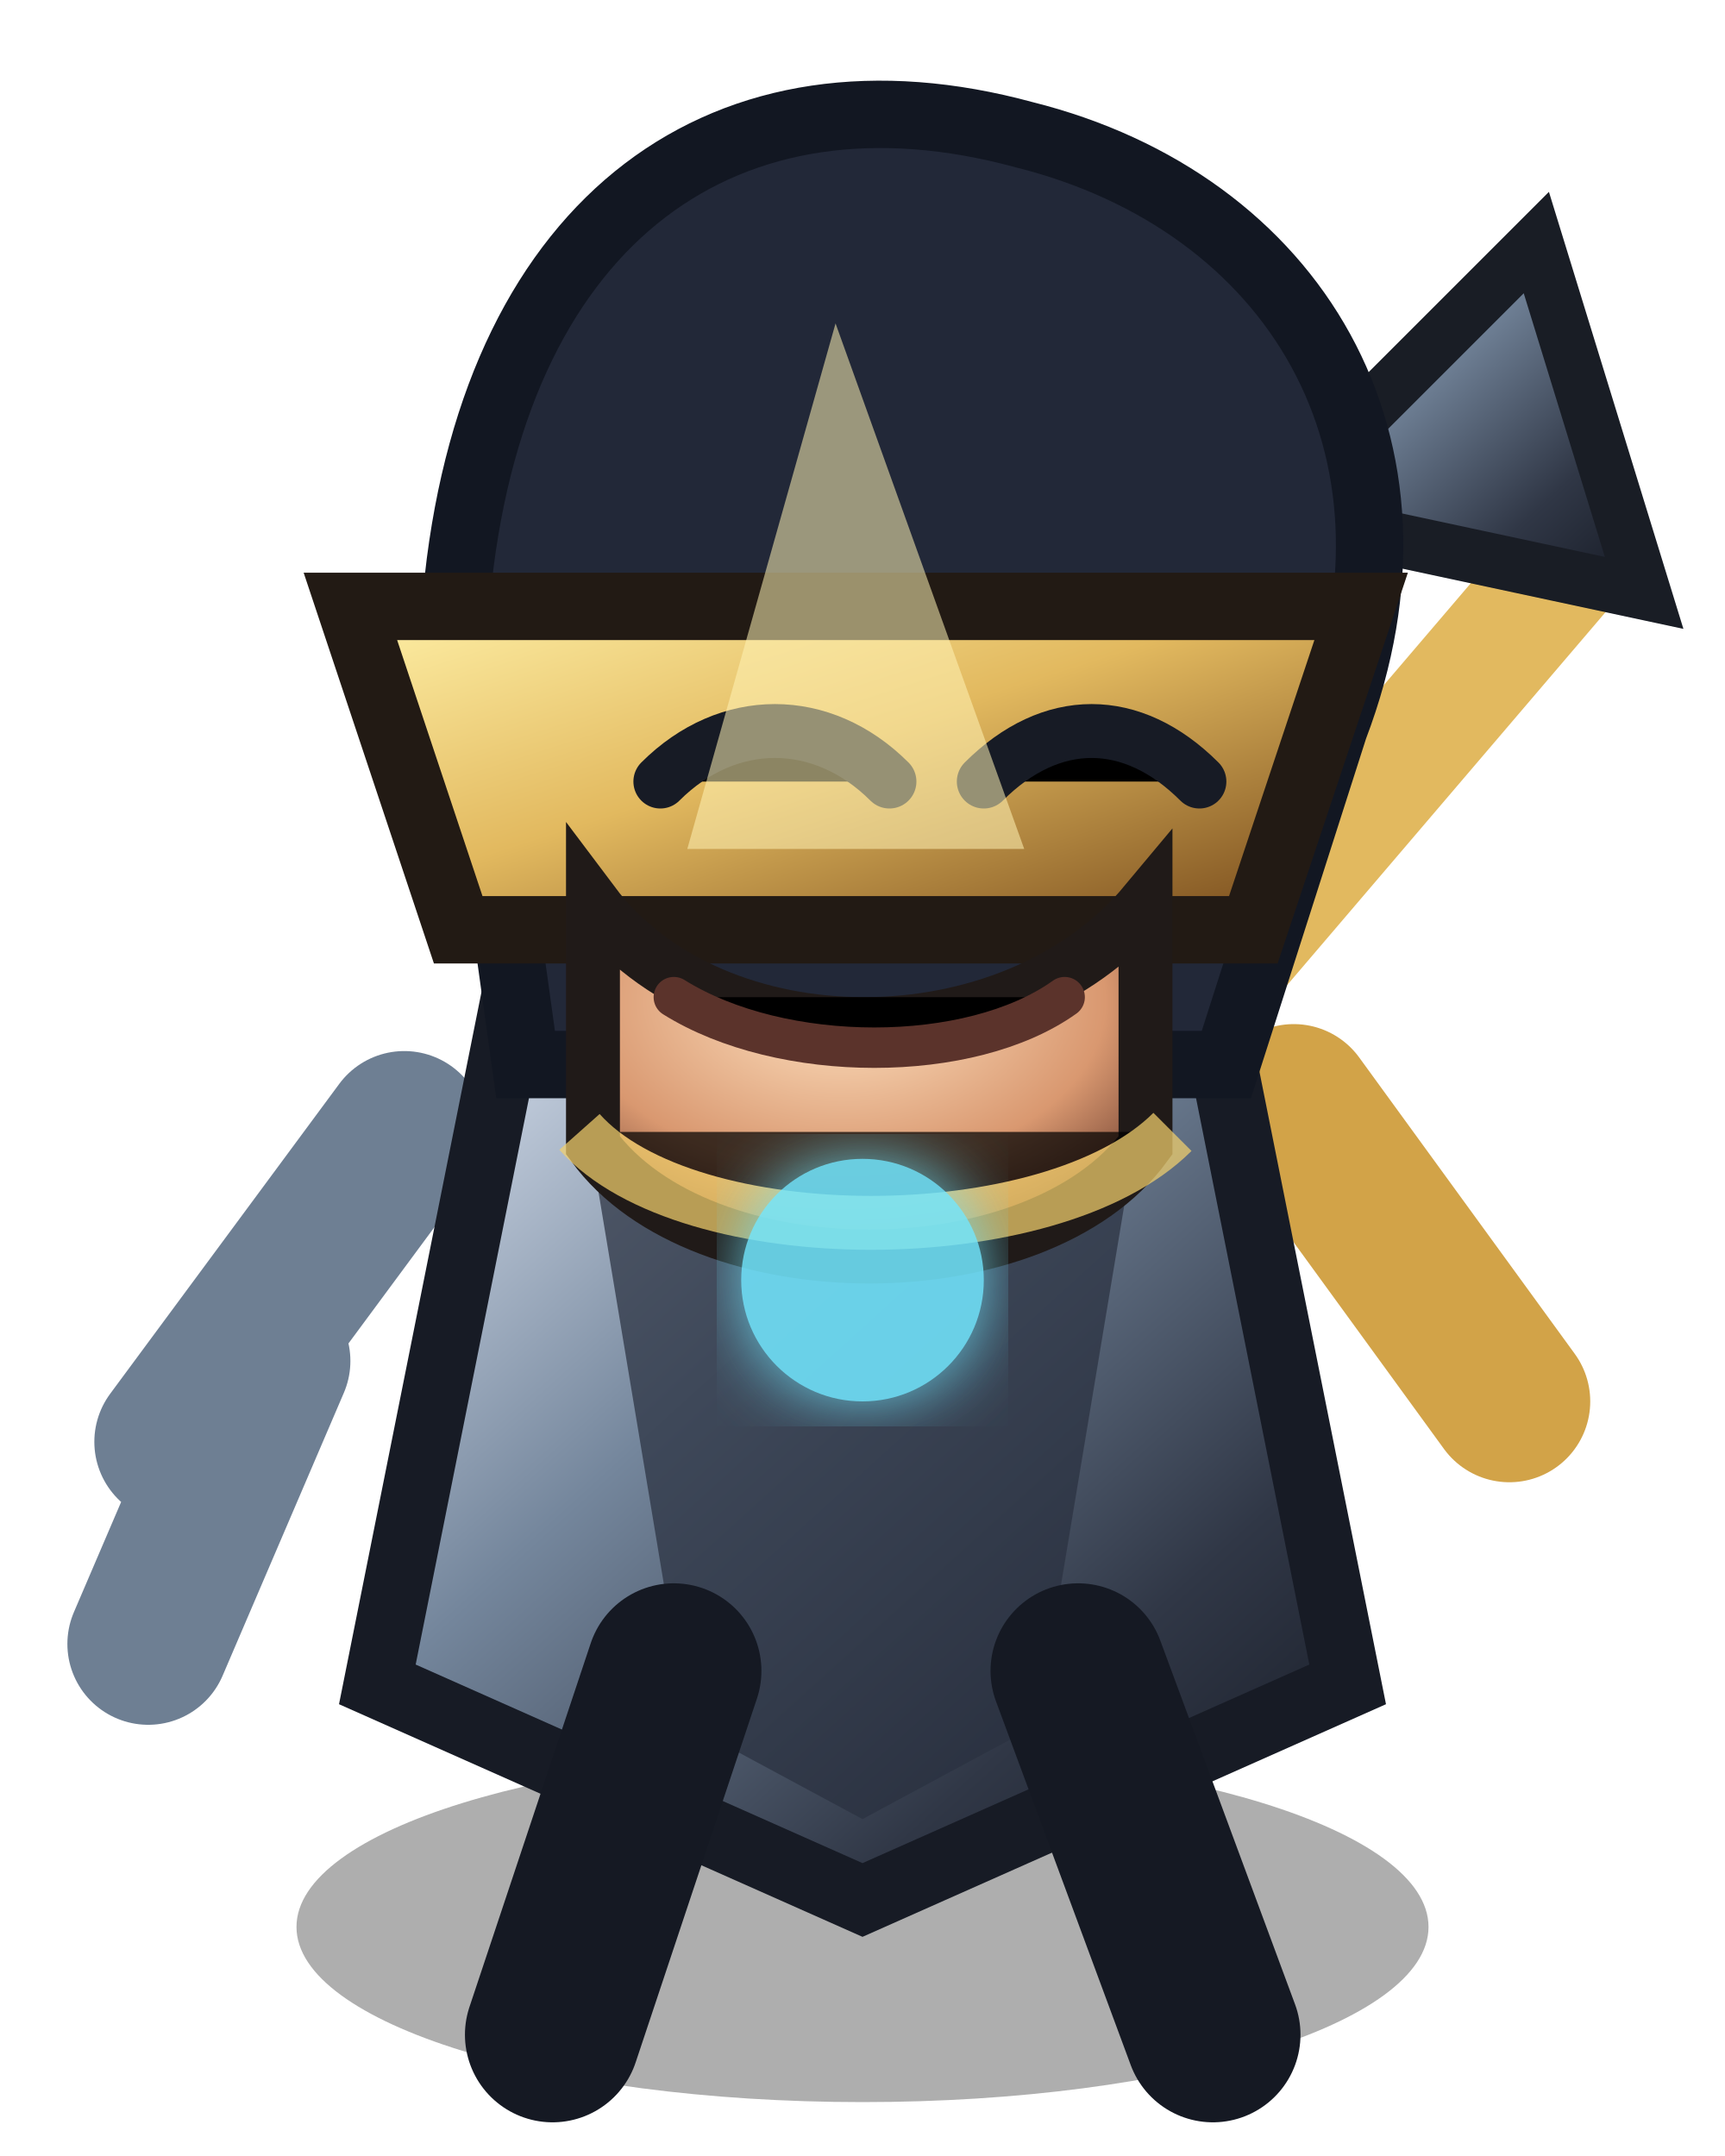
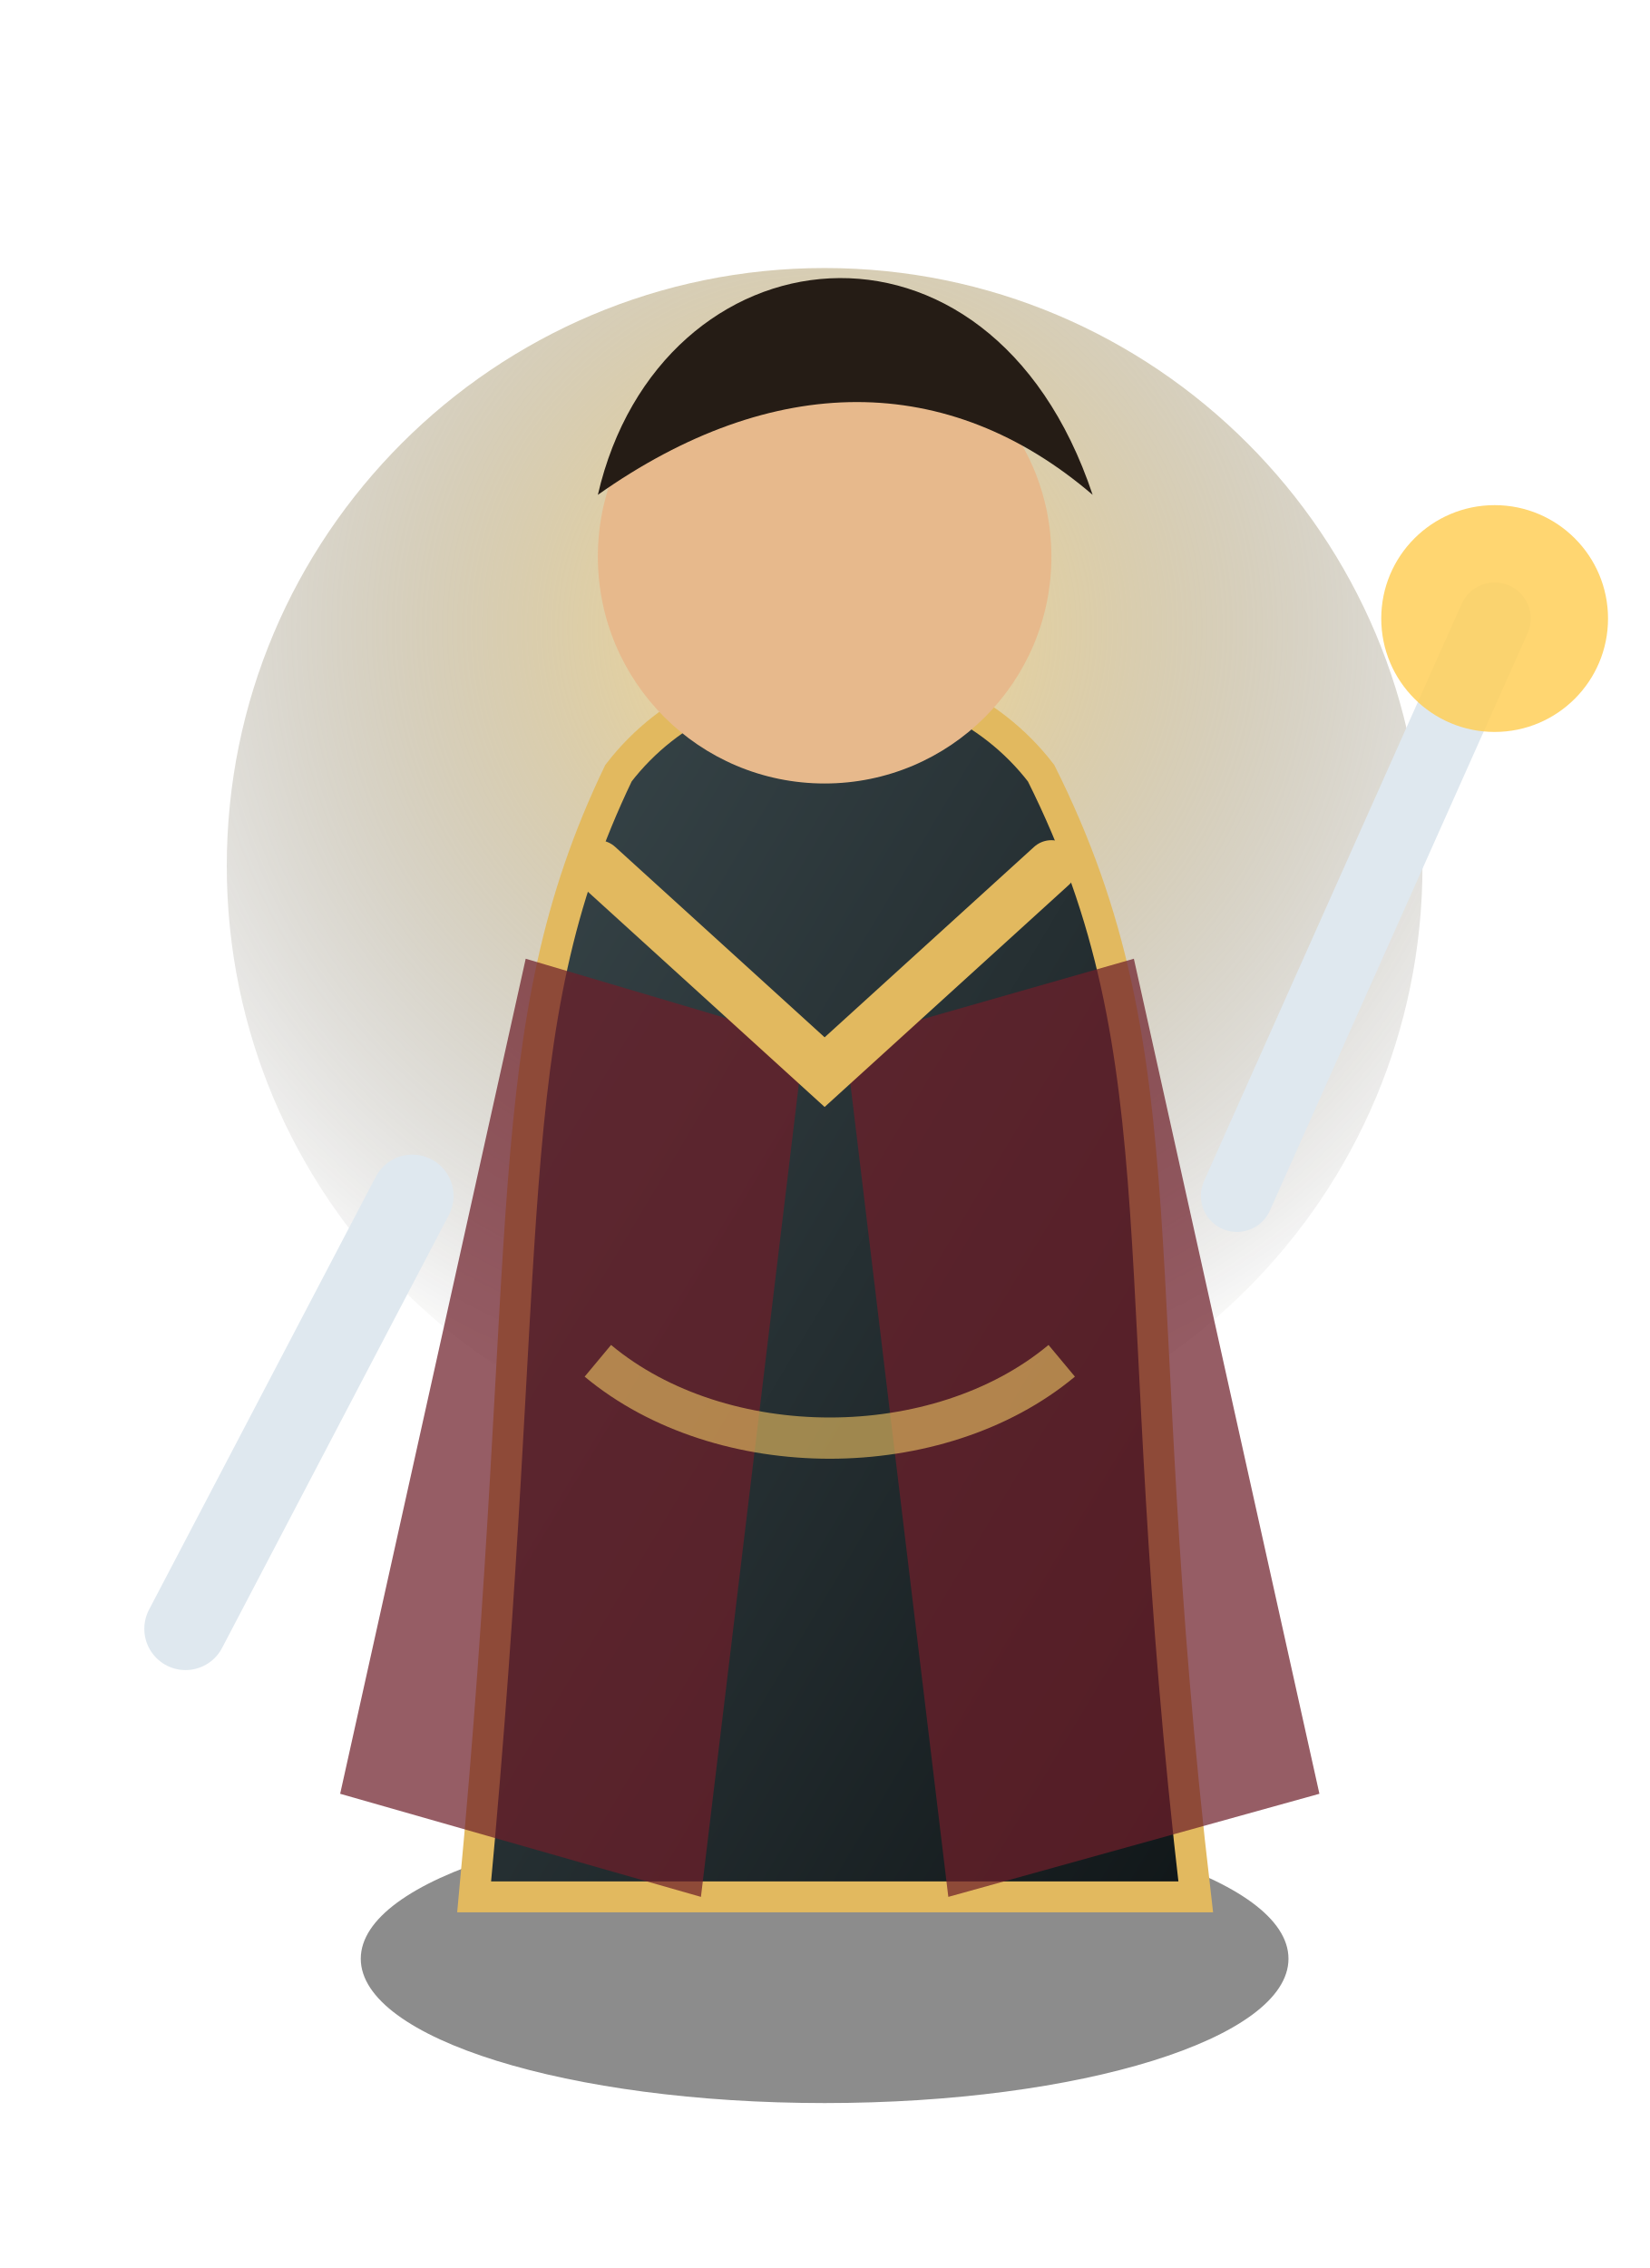
- <svg xmlns="http://www.w3.org/2000/svg" viewBox="0 0 128 160">
+ <svg xmlns="http://www.w3.org/2000/svg" viewBox="0 0 160 220">
  <defs>
-     <radialGradient id="skin" cx="45%" cy="28%" r="70%">
-       <stop offset="0" stop-color="#ffe3c2" />
-       <stop offset=".68" stop-color="#d99870" />
-       <stop offset="1" stop-color="#7b4a38" />
+     <radialGradient id="g" cx="50%" cy="30%" r="70%">
+       <stop offset="0" stop-color="#ffcf58" stop-opacity=".65" />
+       <stop offset="1" stop-color="#050707" stop-opacity="0" />
    </radialGradient>
-     <linearGradient id="steel" x1="0" y1="0" x2="1" y2="1">
-       <stop offset="0" stop-color="#dfe7f4" />
-       <stop offset=".38" stop-color="#74869c" />
-       <stop offset=".74" stop-color="#303746" />
-       <stop offset="1" stop-color="#151923" />
+     <linearGradient id="a" x1="0" x2="1" y1="0" y2="1">
+       <stop offset="0" stop-color="#3a484c" />
+       <stop offset="1" stop-color="#111719" />
    </linearGradient>
-     <linearGradient id="gold" x1="0" y1="0" x2="1" y2="1">
-       <stop offset="0" stop-color="#fff1a8" />
-       <stop offset=".45" stop-color="#e2b95f" />
-       <stop offset="1" stop-color="#704317" />
-     </linearGradient>
-     <filter id="glow">
-       <feGaussianBlur stdDeviation="2.6" result="b" />
-       <feMerge>
-         <feMergeNode in="b" />
-         <feMergeNode in="SourceGraphic" />
-       </feMerge>
-     </filter>
  </defs>
-   <ellipse cx="64" cy="143" rx="42" ry="13" fill="#000" opacity=".32" />
-   <path d="M82 82 117 41" stroke="#e2b95f" stroke-width="9" stroke-linecap="round" />
-   <path d="M114 18 122 44 94 38Z" fill="url(#steel)" stroke="#191d25" stroke-width="4" />
-   <path d="M30 84 13 107M20 101l-9 21" fill="none" stroke="#6e7f93" stroke-width="12" stroke-linecap="round" />
-   <path d="M96 82 112 104" fill="none" stroke="#d2a348" stroke-width="12" stroke-linecap="round" />
-   <path d="M38 75h52l10 50-36 16-36-16Z" fill="url(#steel)" stroke="#171b25" stroke-width="5" />
-   <path d="M43 80h42l-8 48-13 7-13-7Z" fill="#2a3140" opacity=".72" />
-   <path d="M34 43c3-27 20-39 42-33 20 5 31 23 23 44l-8 25H39Z" fill="#222838" stroke="#121722" stroke-width="5" />
-   <path d="M26 45h75l-8 24H34Z" fill="url(#gold)" stroke="#221a14" stroke-width="5" />
-   <path d="M44 67c9 12 31 12 41 0v18c-8 11-33 11-41 0Z" fill="url(#skin)" stroke="#201a18" stroke-width="4" />
-   <path d="M50 74c8 5 22 5 29 0" stroke="#5b332b" stroke-width="3" stroke-linecap="round" />
-   <path d="M49 58c5-5 12-5 17 0M73 58c5-5 11-5 16 0" stroke="#171b25" stroke-width="4" stroke-linecap="round" />
-   <path d="M50 124 41 151M80 124l10 27" fill="none" stroke="#151923" stroke-width="13" stroke-linecap="round" />
-   <path d="M62 24 51 63h25Z" fill="#fff2b4" opacity=".55" />
-   <path d="M43 84c8 9 35 9 44 0" stroke="#f2d06c" stroke-width="4" opacity=".72" />
-   <circle cx="64" cy="95" r="9" fill="#72e7ff" opacity=".86" filter="url(#glow)" />
+   <rect width="160" height="220" fill="none" />
+   <ellipse cx="80" cy="190" rx="45" ry="14" fill="#000" opacity=".45" />
+   <circle cx="80" cy="84" r="58" fill="url(#g)" />
+   <path d="M46 184 C52 120 48 100 60 75 C70 62 91 62 101 75 C115 103 109 124 116 184 Z" fill="url(#a)" stroke="#e2b95f" stroke-width="3" />
+   <path d="M51 93 L33 174 L68 184 L78 101 Z" fill="#6d1e2a" opacity=".72" />
+   <path d="M110 93 L128 174 L92 184 L82 101 Z" fill="#6d1e2a" opacity=".72" />
+   <circle cx="80" cy="54" r="22" fill="#e7b98c" />
+   <path d="M58 48 C64 22 96 18 106 48 C92 36 75 36 58 48Z" fill="#251c15" />
+   <path d="M58 84 L80 104 L102 84" fill="none" stroke="#e2b95f" stroke-width="5" stroke-linecap="round" />
+   <path d="M40 116 L18 158" stroke="#dfe8ef" stroke-width="8" stroke-linecap="round" />
+   <path d="M120 116 L145 60" stroke="#dfe8ef" stroke-width="7" stroke-linecap="round" />
+   <circle cx="145" cy="60" r="11" fill="#ffcf58" opacity=".85" />
+   <path d="M58 132 C70 142 91 142 103 132" fill="none" stroke="#e2b95f" stroke-width="4" opacity=".65" />
</svg>
